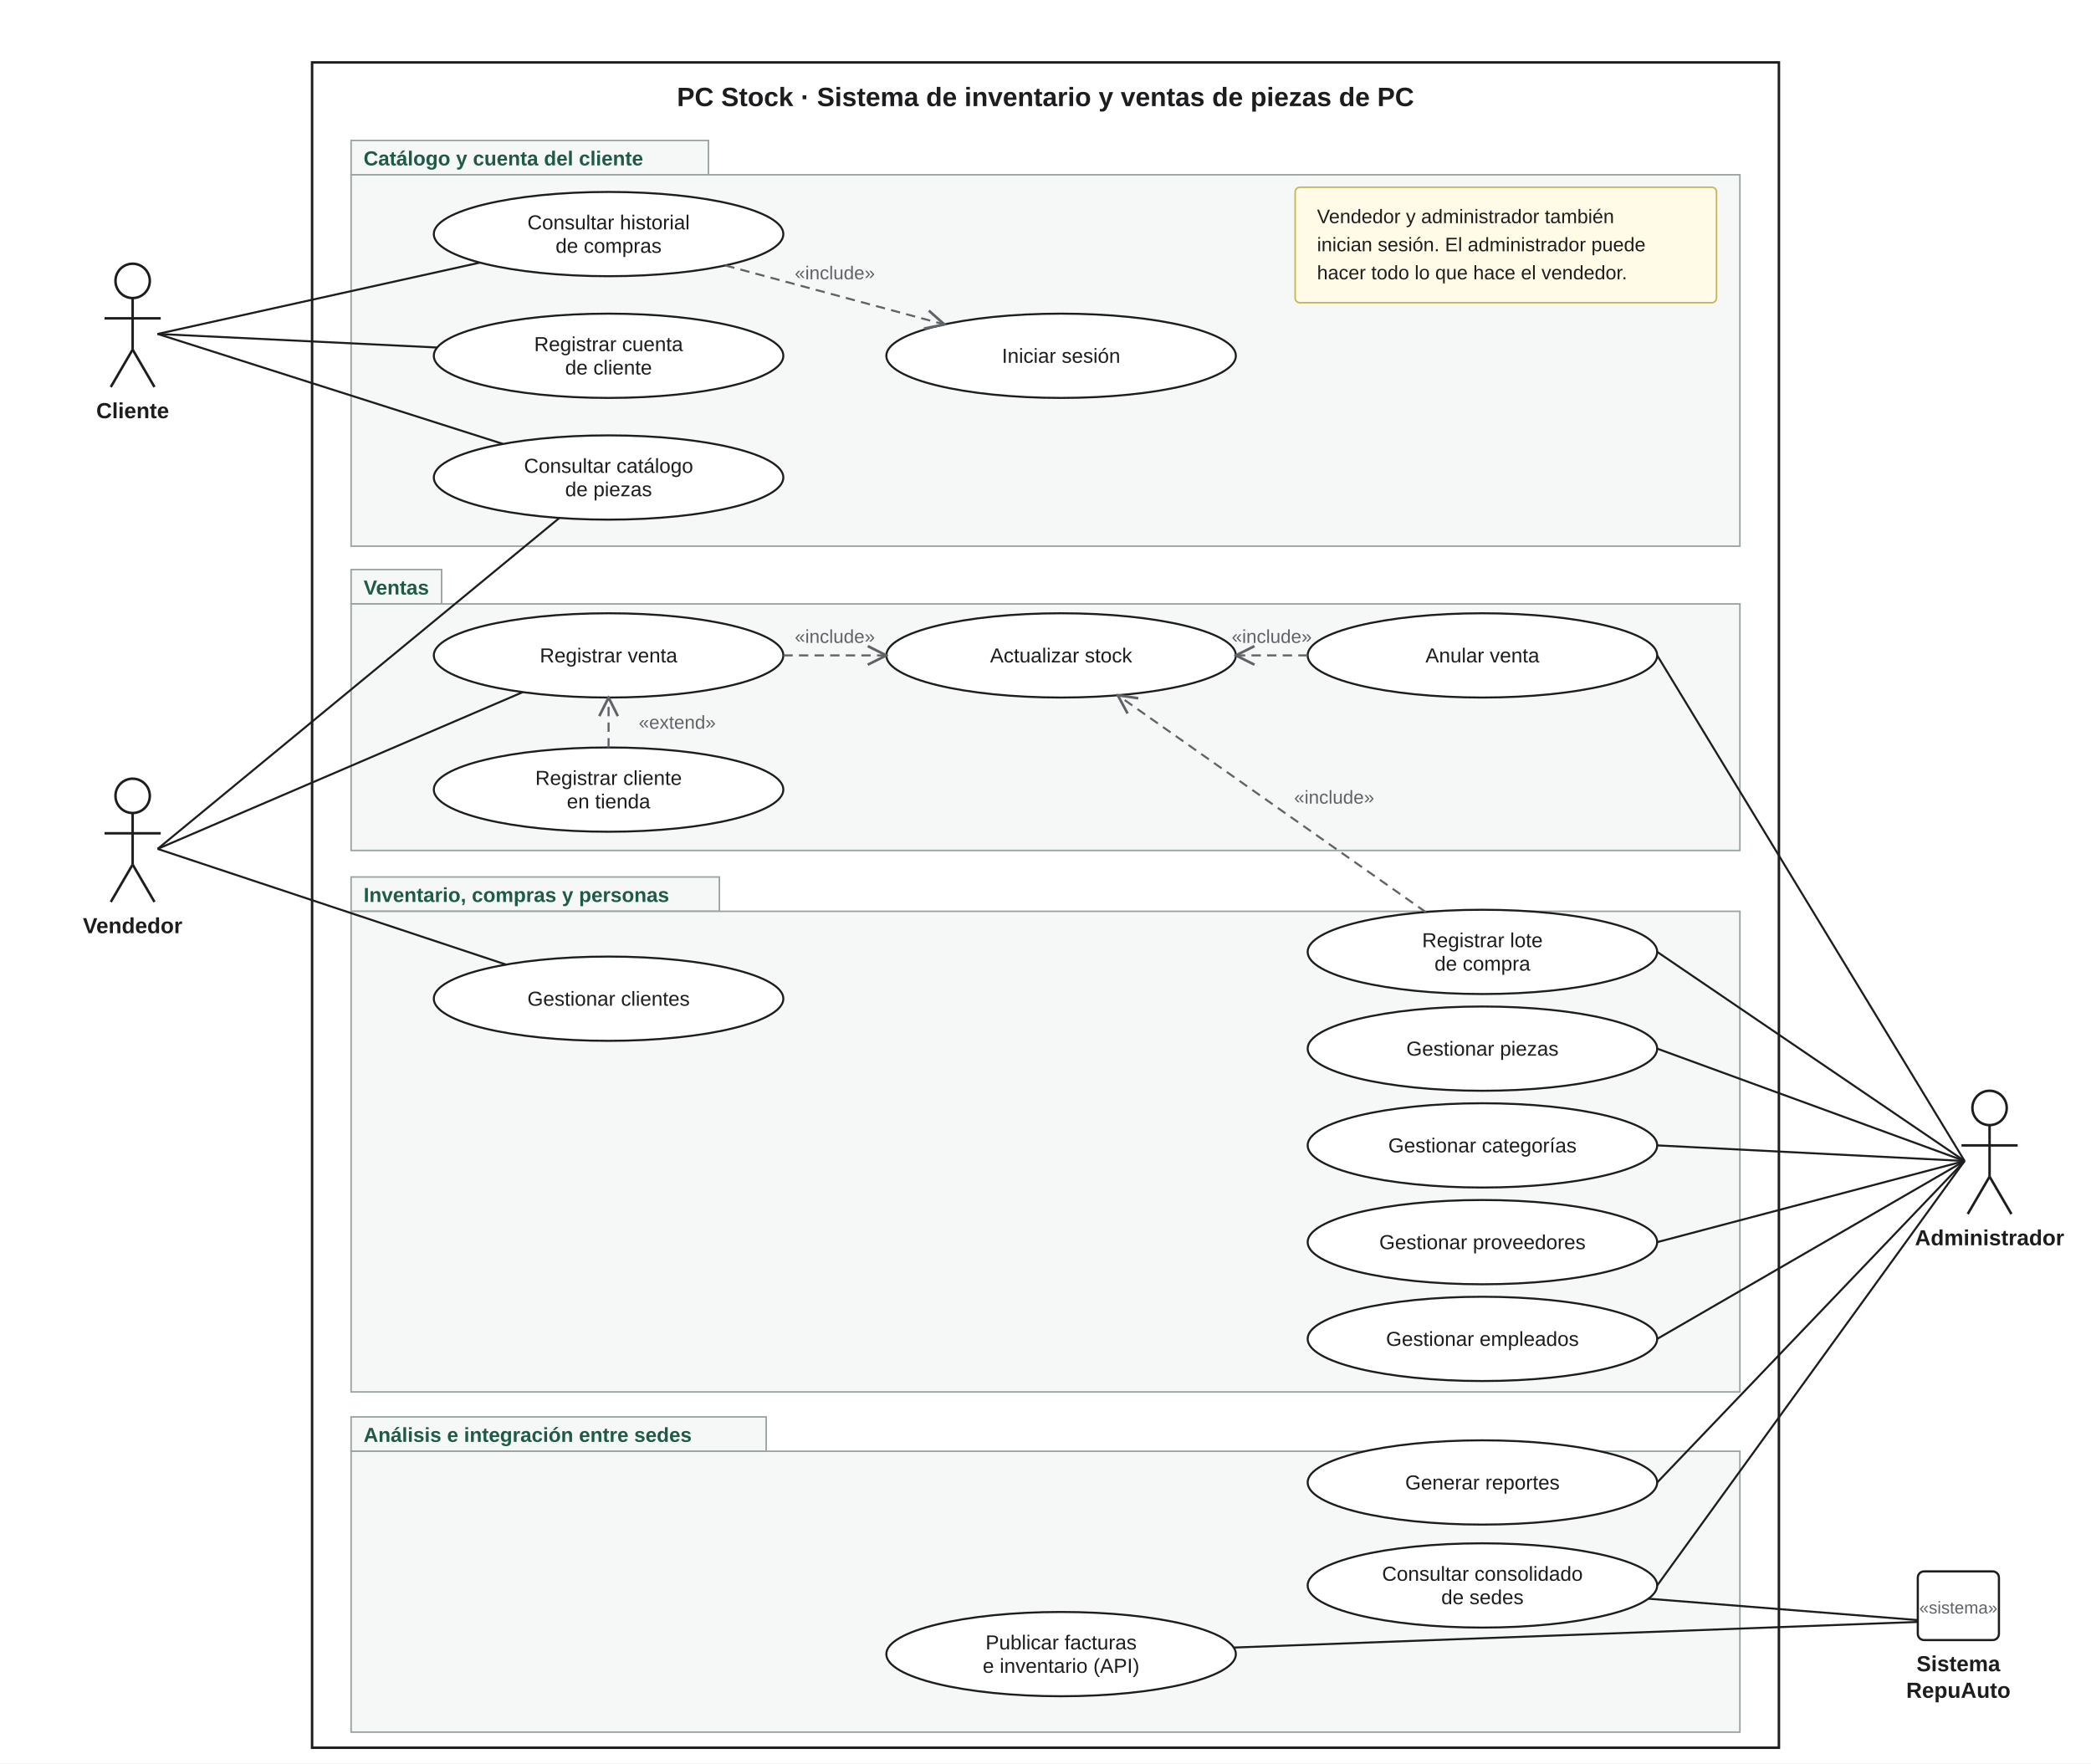
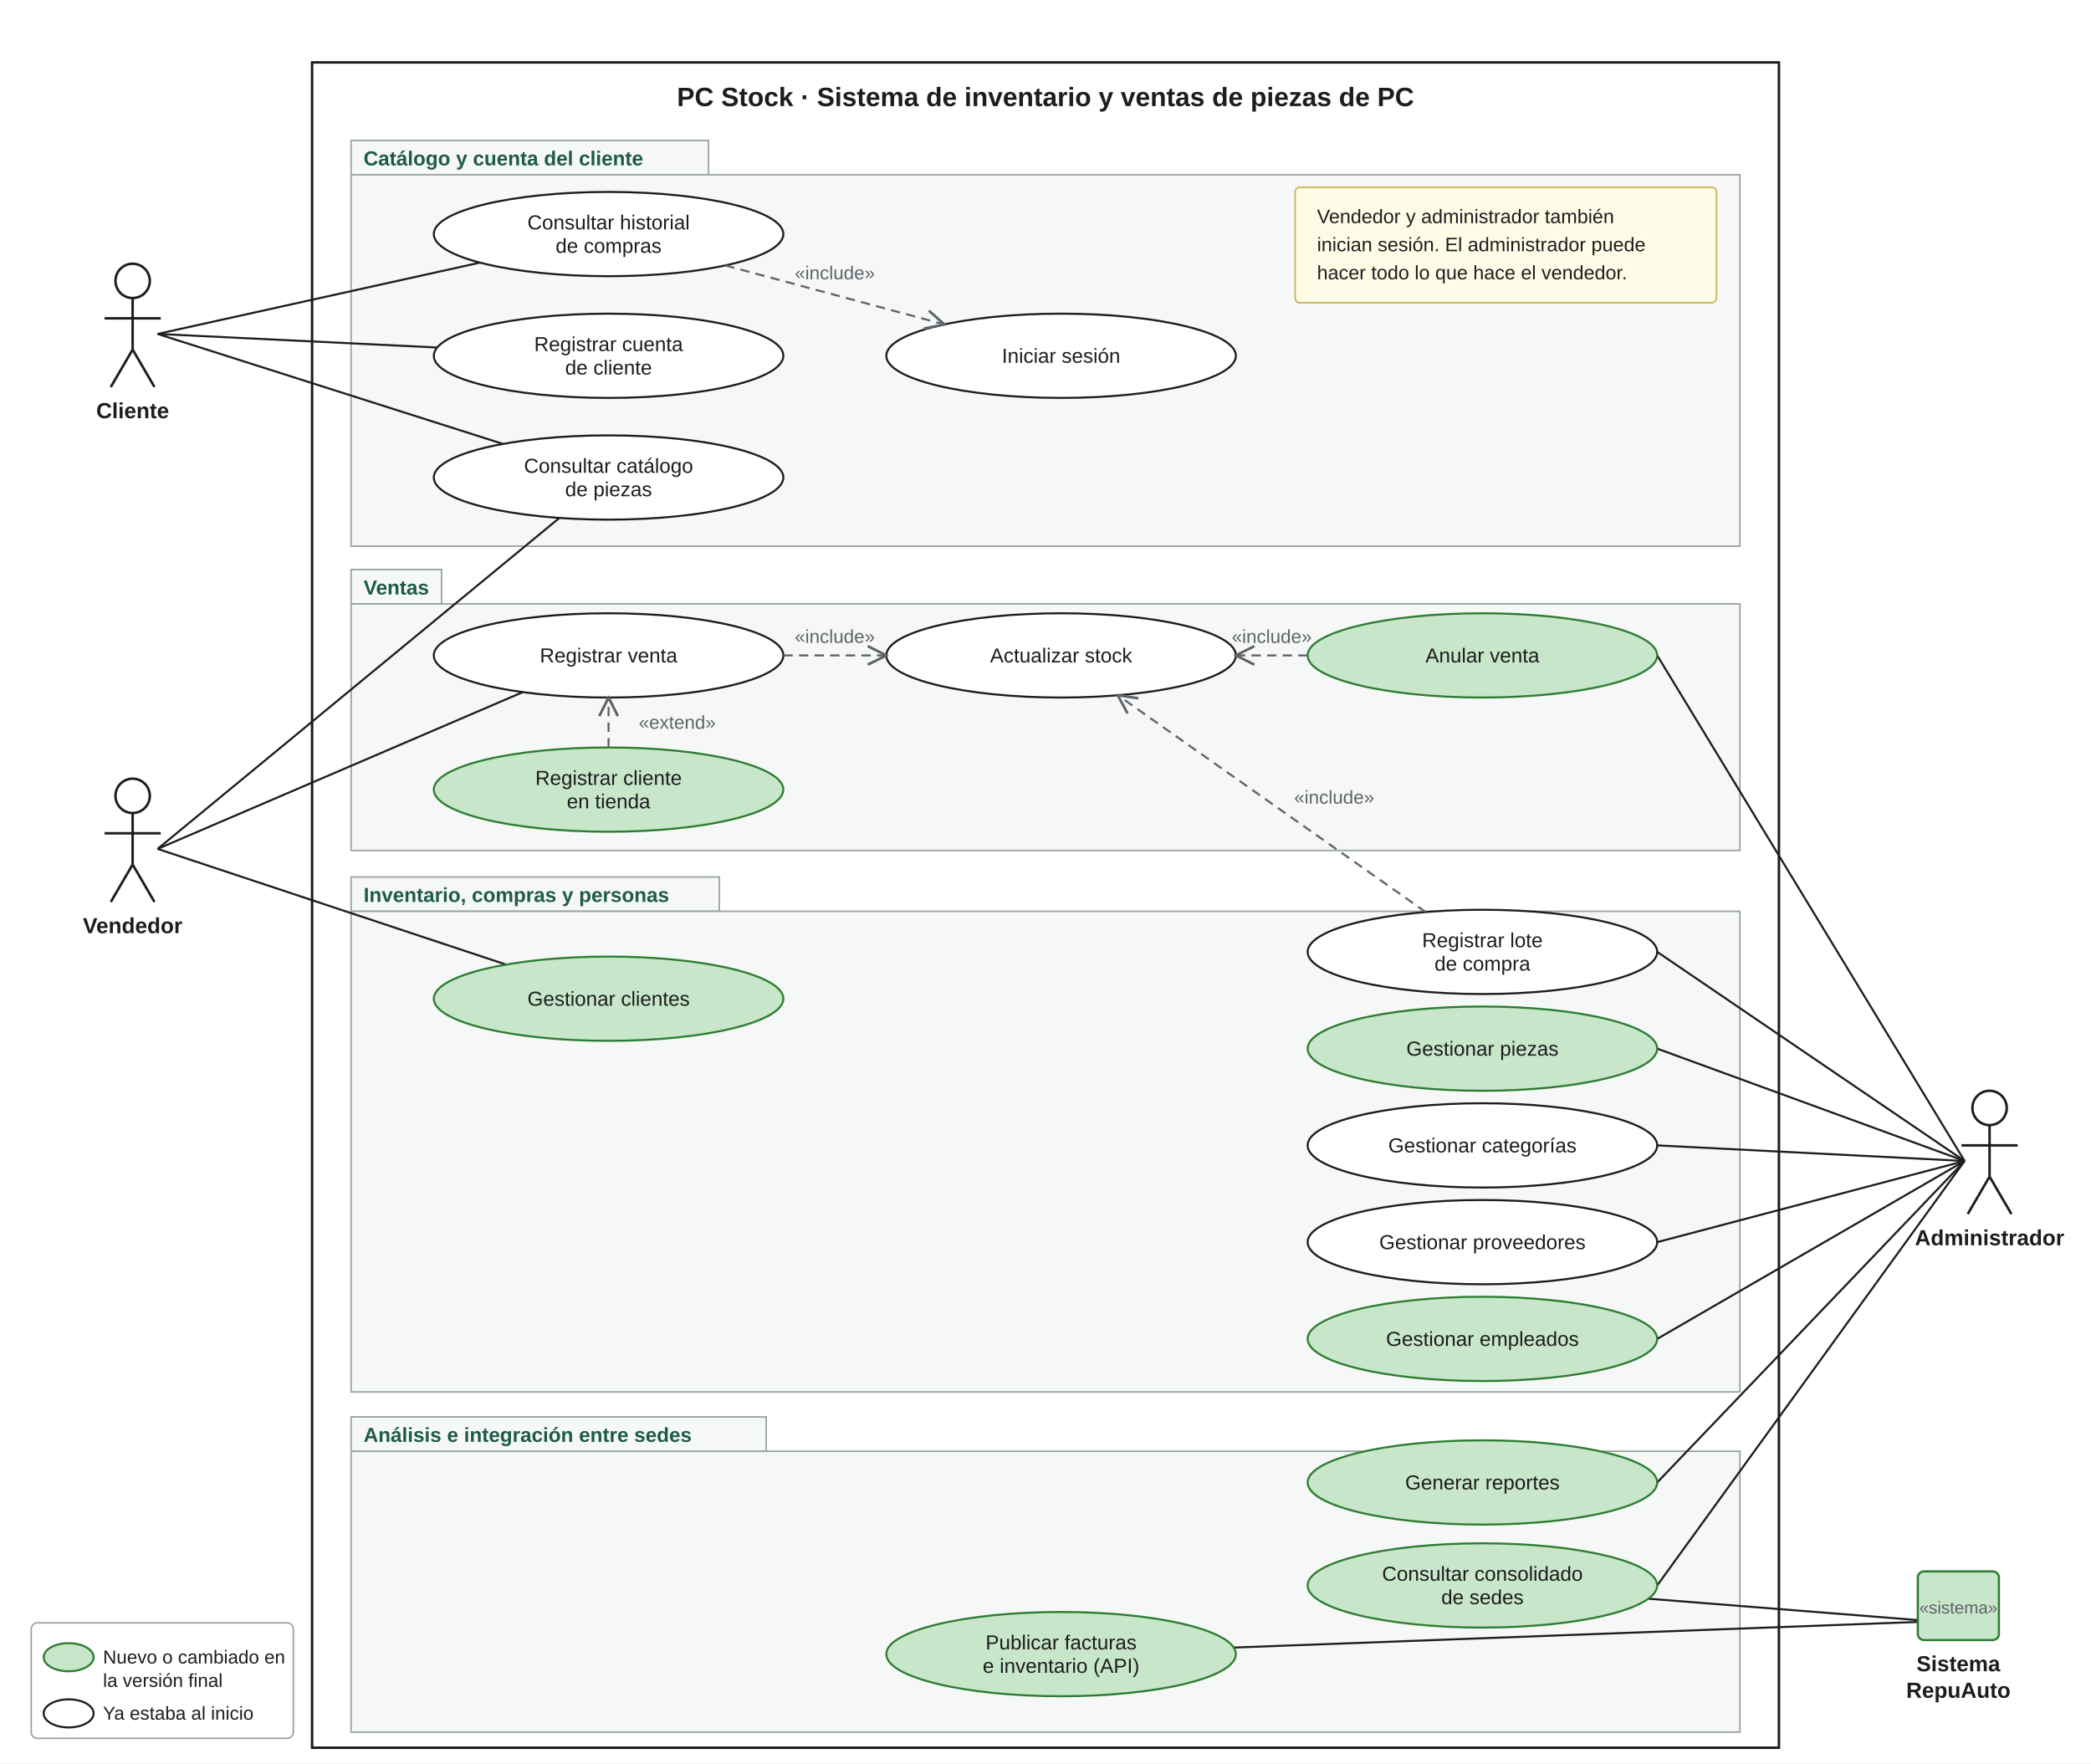
<svg xmlns="http://www.w3.org/2000/svg" width="1340" height="1130" viewBox="0 0 1340 1130" font-family="Arial, Helvetica, sans-serif" role="img" aria-label="Diagrama de casos de uso de PC Stock">
  <defs>
    <marker id="abierta" viewBox="0 0 12 12" refX="11" refY="6" markerWidth="11" markerHeight="11" orient="auto-start-reverse">
      <path d="M1 1 L11 6 L1 11" fill="none" stroke="#5f6368" stroke-width="1.4" />
    </marker>
  </defs>
  <rect width="1340" height="1130" fill="#ffffff" />
  <rect x="200" y="40" width="940" height="1080" fill="#ffffff" stroke="#1d1d1f" stroke-width="1.6" />
  <text x="670" y="68" font-size="17" font-weight="bold" fill="#1d1d1f" text-anchor="middle" font-family="Arial, Helvetica, sans-serif">PC Stock · Sistema de inventario y ventas de piezas de PC</text>
  <rect x="225" y="90" width="229" height="22" fill="#f6f8f7" stroke="#9aa5a0" stroke-width="1" />
  <rect x="225" y="112" width="890" height="238" fill="#f6f8f7" stroke="#9aa5a0" stroke-width="1" />
  <text x="233" y="106" font-size="13" font-weight="bold" fill="#1e5b46" font-family="Arial, Helvetica, sans-serif">Catálogo y cuenta del cliente</text>
  <rect x="225" y="365" width="58" height="22" fill="#f6f8f7" stroke="#9aa5a0" stroke-width="1" />
  <rect x="225" y="387" width="890" height="158" fill="#f6f8f7" stroke="#9aa5a0" stroke-width="1" />
  <text x="233" y="381" font-size="13" font-weight="bold" fill="#1e5b46" font-family="Arial, Helvetica, sans-serif">Ventas</text>
  <rect x="225" y="562" width="236" height="22" fill="#f6f8f7" stroke="#9aa5a0" stroke-width="1" />
  <rect x="225" y="584" width="890" height="308" fill="#f6f8f7" stroke="#9aa5a0" stroke-width="1" />
  <text x="233" y="578" font-size="13" font-weight="bold" fill="#1e5b46" font-family="Arial, Helvetica, sans-serif">Inventario, compras y personas</text>
  <rect x="225" y="908" width="266" height="22" fill="#f6f8f7" stroke="#9aa5a0" stroke-width="1" />
  <rect x="225" y="930" width="890" height="180" fill="#f6f8f7" stroke="#9aa5a0" stroke-width="1" />
  <text x="233" y="924" font-size="13" font-weight="bold" fill="#1e5b46" font-family="Arial, Helvetica, sans-serif">Análisis e integración entre sedes</text>
  <rect x="830" y="120" width="270" height="74" rx="3" fill="#fffbe6" stroke="#c9b458" stroke-width="1" />
  <text x="844" y="143" font-size="12.5" fill="#1d1d1f" font-family="Arial, Helvetica, sans-serif">Vendedor y administrador también</text>
  <text x="844" y="161" font-size="12.5" fill="#1d1d1f" font-family="Arial, Helvetica, sans-serif">inician sesión. El administrador puede</text>
  <text x="844" y="179" font-size="12.5" fill="#1d1d1f" font-family="Arial, Helvetica, sans-serif">hacer todo lo que hace el vendedor.</text>
  <line x1="101.0" y1="214.0" x2="322.4" y2="284.5" stroke="#1d1d1f" stroke-width="1.3" />
  <line x1="101.0" y1="214.0" x2="280.2" y2="222.7" stroke="#1d1d1f" stroke-width="1.3" />
  <line x1="101.0" y1="214.0" x2="307.5" y2="168.3" stroke="#1d1d1f" stroke-width="1.3" />
  <line x1="101.0" y1="544.0" x2="358.5" y2="331.9" stroke="#1d1d1f" stroke-width="1.3" />
  <line x1="101.0" y1="544.0" x2="335.1" y2="443.5" stroke="#1d1d1f" stroke-width="1.3" />
  <line x1="101.0" y1="544.0" x2="324.2" y2="618.1" stroke="#1d1d1f" stroke-width="1.3" />
  <line x1="1259.0" y1="744.0" x2="1062.0" y2="420.0" stroke="#1d1d1f" stroke-width="1.3" />
  <line x1="1259.0" y1="744.0" x2="1062.0" y2="672.0" stroke="#1d1d1f" stroke-width="1.3" />
  <line x1="1259.0" y1="744.0" x2="1062.0" y2="734.0" stroke="#1d1d1f" stroke-width="1.3" />
  <line x1="1259.0" y1="744.0" x2="1062.0" y2="610.0" stroke="#1d1d1f" stroke-width="1.3" />
  <line x1="1259.0" y1="744.0" x2="1062.0" y2="796.0" stroke="#1d1d1f" stroke-width="1.3" />
  <line x1="1259.0" y1="744.0" x2="1062.0" y2="858.0" stroke="#1d1d1f" stroke-width="1.3" />
  <line x1="1259.0" y1="744.0" x2="1062.0" y2="950.0" stroke="#1d1d1f" stroke-width="1.3" />
  <line x1="1259.0" y1="744.0" x2="1062.0" y2="1016.0" stroke="#1d1d1f" stroke-width="1.3" />
  <line x1="1239.0" y1="1039.0" x2="1056.4" y2="1024.5" stroke="#1d1d1f" stroke-width="1.3" />
  <line x1="1239.0" y1="1039.0" x2="790.7" y2="1055.8" stroke="#1d1d1f" stroke-width="1.3" />
  <ellipse cx="390" cy="306" rx="112" ry="27" fill="#ffffff" stroke="#1d1d1f" stroke-width="1.3" />
  <text x="390" y="303.0" font-size="13" fill="#1d1d1f" text-anchor="middle" font-family="Arial, Helvetica, sans-serif">Consultar catálogo</text>
  <text x="390" y="318.0" font-size="13" fill="#1d1d1f" text-anchor="middle" font-family="Arial, Helvetica, sans-serif">de piezas</text>
  <ellipse cx="390" cy="228" rx="112" ry="27" fill="#ffffff" stroke="#1d1d1f" stroke-width="1.3" />
  <text x="390" y="225.0" font-size="13" fill="#1d1d1f" text-anchor="middle" font-family="Arial, Helvetica, sans-serif">Registrar cuenta</text>
  <text x="390" y="240.0" font-size="13" fill="#1d1d1f" text-anchor="middle" font-family="Arial, Helvetica, sans-serif">de cliente</text>
  <ellipse cx="390" cy="150" rx="112" ry="27" fill="#ffffff" stroke="#1d1d1f" stroke-width="1.3" />
  <text x="390" y="147.0" font-size="13" fill="#1d1d1f" text-anchor="middle" font-family="Arial, Helvetica, sans-serif">Consultar historial</text>
  <text x="390" y="162.0" font-size="13" fill="#1d1d1f" text-anchor="middle" font-family="Arial, Helvetica, sans-serif">de compras</text>
  <ellipse cx="680" cy="228" rx="112" ry="27" fill="#ffffff" stroke="#1d1d1f" stroke-width="1.3" />
  <text x="680" y="232.5" font-size="13" fill="#1d1d1f" text-anchor="middle" font-family="Arial, Helvetica, sans-serif">Iniciar sesión</text>
  <ellipse cx="390" cy="420" rx="112" ry="27" fill="#ffffff" stroke="#1d1d1f" stroke-width="1.3" />
  <text x="390" y="424.5" font-size="13" fill="#1d1d1f" text-anchor="middle" font-family="Arial, Helvetica, sans-serif">Registrar venta</text>
-   <ellipse cx="390" cy="506" rx="112" ry="27" fill="#ffffff" stroke="#1d1d1f" stroke-width="1.3" />
+   <ellipse cx="390" cy="506" rx="112" ry="27" fill="#C8E6C9" stroke="#2e7d32" stroke-width="1.3" />
  <text x="390" y="503.0" font-size="13" fill="#1d1d1f" text-anchor="middle" font-family="Arial, Helvetica, sans-serif">Registrar cliente</text>
  <text x="390" y="518.0" font-size="13" fill="#1d1d1f" text-anchor="middle" font-family="Arial, Helvetica, sans-serif">en tienda</text>
  <ellipse cx="680" cy="420" rx="112" ry="27" fill="#ffffff" stroke="#1d1d1f" stroke-width="1.3" />
  <text x="680" y="424.5" font-size="13" fill="#1d1d1f" text-anchor="middle" font-family="Arial, Helvetica, sans-serif">Actualizar stock</text>
-   <ellipse cx="950" cy="420" rx="112" ry="27" fill="#ffffff" stroke="#1d1d1f" stroke-width="1.3" />
+   <ellipse cx="950" cy="420" rx="112" ry="27" fill="#C8E6C9" stroke="#2e7d32" stroke-width="1.3" />
  <text x="950" y="424.5" font-size="13" fill="#1d1d1f" text-anchor="middle" font-family="Arial, Helvetica, sans-serif">Anular venta</text>
-   <ellipse cx="390" cy="640" rx="112" ry="27" fill="#ffffff" stroke="#1d1d1f" stroke-width="1.3" />
+   <ellipse cx="390" cy="640" rx="112" ry="27" fill="#C8E6C9" stroke="#2e7d32" stroke-width="1.3" />
  <text x="390" y="644.5" font-size="13" fill="#1d1d1f" text-anchor="middle" font-family="Arial, Helvetica, sans-serif">Gestionar clientes</text>
  <ellipse cx="950" cy="610" rx="112" ry="27" fill="#ffffff" stroke="#1d1d1f" stroke-width="1.3" />
  <text x="950" y="607.0" font-size="13" fill="#1d1d1f" text-anchor="middle" font-family="Arial, Helvetica, sans-serif">Registrar lote</text>
  <text x="950" y="622.0" font-size="13" fill="#1d1d1f" text-anchor="middle" font-family="Arial, Helvetica, sans-serif">de compra</text>
-   <ellipse cx="950" cy="672" rx="112" ry="27" fill="#ffffff" stroke="#1d1d1f" stroke-width="1.3" />
+   <ellipse cx="950" cy="672" rx="112" ry="27" fill="#C8E6C9" stroke="#2e7d32" stroke-width="1.3" />
  <text x="950" y="676.5" font-size="13" fill="#1d1d1f" text-anchor="middle" font-family="Arial, Helvetica, sans-serif">Gestionar piezas</text>
  <ellipse cx="950" cy="734" rx="112" ry="27" fill="#ffffff" stroke="#1d1d1f" stroke-width="1.3" />
  <text x="950" y="738.5" font-size="13" fill="#1d1d1f" text-anchor="middle" font-family="Arial, Helvetica, sans-serif">Gestionar categorías</text>
  <ellipse cx="950" cy="796" rx="112" ry="27" fill="#ffffff" stroke="#1d1d1f" stroke-width="1.3" />
  <text x="950" y="800.5" font-size="13" fill="#1d1d1f" text-anchor="middle" font-family="Arial, Helvetica, sans-serif">Gestionar proveedores</text>
-   <ellipse cx="950" cy="858" rx="112" ry="27" fill="#ffffff" stroke="#1d1d1f" stroke-width="1.3" />
+   <ellipse cx="950" cy="858" rx="112" ry="27" fill="#C8E6C9" stroke="#2e7d32" stroke-width="1.3" />
  <text x="950" y="862.5" font-size="13" fill="#1d1d1f" text-anchor="middle" font-family="Arial, Helvetica, sans-serif">Gestionar empleados</text>
-   <ellipse cx="950" cy="950" rx="112" ry="27" fill="#ffffff" stroke="#1d1d1f" stroke-width="1.3" />
+   <ellipse cx="950" cy="950" rx="112" ry="27" fill="#C8E6C9" stroke="#2e7d32" stroke-width="1.3" />
  <text x="950" y="954.5" font-size="13" fill="#1d1d1f" text-anchor="middle" font-family="Arial, Helvetica, sans-serif">Generar reportes</text>
-   <ellipse cx="950" cy="1016" rx="112" ry="27" fill="#ffffff" stroke="#1d1d1f" stroke-width="1.3" />
+   <ellipse cx="950" cy="1016" rx="112" ry="27" fill="#C8E6C9" stroke="#2e7d32" stroke-width="1.3" />
  <text x="950" y="1013.0" font-size="13" fill="#1d1d1f" text-anchor="middle" font-family="Arial, Helvetica, sans-serif">Consultar consolidado</text>
  <text x="950" y="1028.0" font-size="13" fill="#1d1d1f" text-anchor="middle" font-family="Arial, Helvetica, sans-serif">de sedes</text>
-   <ellipse cx="680" cy="1060" rx="112" ry="27" fill="#ffffff" stroke="#1d1d1f" stroke-width="1.3" />
+   <ellipse cx="680" cy="1060" rx="112" ry="27" fill="#C8E6C9" stroke="#2e7d32" stroke-width="1.3" />
  <text x="680" y="1057.0" font-size="13" fill="#1d1d1f" text-anchor="middle" font-family="Arial, Helvetica, sans-serif">Publicar facturas</text>
  <text x="680" y="1072.0" font-size="13" fill="#1d1d1f" text-anchor="middle" font-family="Arial, Helvetica, sans-serif">e inventario (API)</text>
  <line x1="464.8" y1="170.1" x2="605.2" y2="207.9" stroke="#5f6368" stroke-width="1.3" stroke-dasharray="6 4" marker-end="url(#abierta)" />
  <text x="535.0" y="179.0" font-size="12" fill="#5f6368" text-anchor="middle" font-family="Arial, Helvetica, sans-serif">«include»</text>
  <line x1="502.0" y1="420.0" x2="568.0" y2="420.0" stroke="#5f6368" stroke-width="1.3" stroke-dasharray="6 4" marker-end="url(#abierta)" />
  <text x="535.0" y="412.0" font-size="12" fill="#5f6368" text-anchor="middle" font-family="Arial, Helvetica, sans-serif">«include»</text>
  <line x1="838.0" y1="420.0" x2="792.0" y2="420.0" stroke="#5f6368" stroke-width="1.3" stroke-dasharray="6 4" marker-end="url(#abierta)" />
  <text x="815.0" y="412.0" font-size="12" fill="#5f6368" text-anchor="middle" font-family="Arial, Helvetica, sans-serif">«include»</text>
  <line x1="913.7" y1="584.5" x2="716.3" y2="445.5" stroke="#5f6368" stroke-width="1.3" stroke-dasharray="6 4" marker-end="url(#abierta)" />
  <text x="855.0" y="515.0" font-size="12" fill="#5f6368" text-anchor="middle" font-family="Arial, Helvetica, sans-serif">«include»</text>
  <line x1="390.0" y1="479.0" x2="390.0" y2="447.0" stroke="#5f6368" stroke-width="1.3" stroke-dasharray="6 4" marker-end="url(#abierta)" />
  <text x="434.0" y="467.0" font-size="12" fill="#5f6368" text-anchor="middle" font-family="Arial, Helvetica, sans-serif">«extend»</text>
  <circle cx="85" cy="180" r="11" fill="#ffffff" stroke="#1d1d1f" stroke-width="1.6" />
  <line x1="85" y1="191" x2="85" y2="224" stroke="#1d1d1f" stroke-width="1.6" />
  <line x1="67" y1="204" x2="103" y2="204" stroke="#1d1d1f" stroke-width="1.6" />
  <line x1="85" y1="224" x2="71" y2="248" stroke="#1d1d1f" stroke-width="1.6" />
  <line x1="85" y1="224" x2="99" y2="248" stroke="#1d1d1f" stroke-width="1.6" />
  <text x="85" y="268" font-size="14" font-weight="bold" fill="#1d1d1f" text-anchor="middle" font-family="Arial, Helvetica, sans-serif">Cliente</text>
  <circle cx="85" cy="510" r="11" fill="#ffffff" stroke="#1d1d1f" stroke-width="1.6" />
  <line x1="85" y1="521" x2="85" y2="554" stroke="#1d1d1f" stroke-width="1.6" />
  <line x1="67" y1="534" x2="103" y2="534" stroke="#1d1d1f" stroke-width="1.6" />
  <line x1="85" y1="554" x2="71" y2="578" stroke="#1d1d1f" stroke-width="1.6" />
  <line x1="85" y1="554" x2="99" y2="578" stroke="#1d1d1f" stroke-width="1.6" />
  <text x="85" y="598" font-size="14" font-weight="bold" fill="#1d1d1f" text-anchor="middle" font-family="Arial, Helvetica, sans-serif">Vendedor</text>
  <circle cx="1275" cy="710" r="11" fill="#ffffff" stroke="#1d1d1f" stroke-width="1.6" />
  <line x1="1275" y1="721" x2="1275" y2="754" stroke="#1d1d1f" stroke-width="1.6" />
  <line x1="1257" y1="734" x2="1293" y2="734" stroke="#1d1d1f" stroke-width="1.6" />
  <line x1="1275" y1="754" x2="1261" y2="778" stroke="#1d1d1f" stroke-width="1.6" />
  <line x1="1275" y1="754" x2="1289" y2="778" stroke="#1d1d1f" stroke-width="1.6" />
  <text x="1275" y="798" font-size="14" font-weight="bold" fill="#1d1d1f" text-anchor="middle" font-family="Arial, Helvetica, sans-serif">Administrador</text>
-   <rect x="1229" y="1007" width="52" height="44" rx="4" fill="#ffffff" stroke="#1d1d1f" stroke-width="1.4" />
+   <rect x="1229" y="1007" width="52" height="44" rx="4" fill="#C8E6C9" stroke="#2e7d32" stroke-width="1.4" />
  <text x="1255" y="1034" font-size="11" fill="#5f6368" text-anchor="middle" font-family="Arial, Helvetica, sans-serif">«sistema»</text>
  <text x="1255" y="1071" font-size="14" font-weight="bold" fill="#1d1d1f" text-anchor="middle" font-family="Arial, Helvetica, sans-serif">Sistema</text>
  <text x="1255" y="1088" font-size="14" font-weight="bold" fill="#1d1d1f" text-anchor="middle" font-family="Arial, Helvetica, sans-serif">RepuAuto</text>
+   <g font-family="Arial, Helvetica, sans-serif">
+     <rect x="20" y="1040" width="168" height="74" rx="4" fill="#ffffff" stroke="#9aa5a0" />
+     <ellipse cx="44" cy="1062" rx="16" ry="9" fill="#C8E6C9" stroke="#2e7d32" stroke-width="1.3" />
+     <text x="66" y="1066" font-size="12" fill="#1d1d1f">Nuevo o cambiado en</text>
+     <text x="66" y="1081" font-size="12" fill="#1d1d1f">la versión final</text>
+     <ellipse cx="44" cy="1098" rx="16" ry="9" fill="#ffffff" stroke="#1d1d1f" stroke-width="1.3" />
+     <text x="66" y="1102" font-size="12" fill="#1d1d1f">Ya estaba al inicio</text>
+   </g>
</svg>
